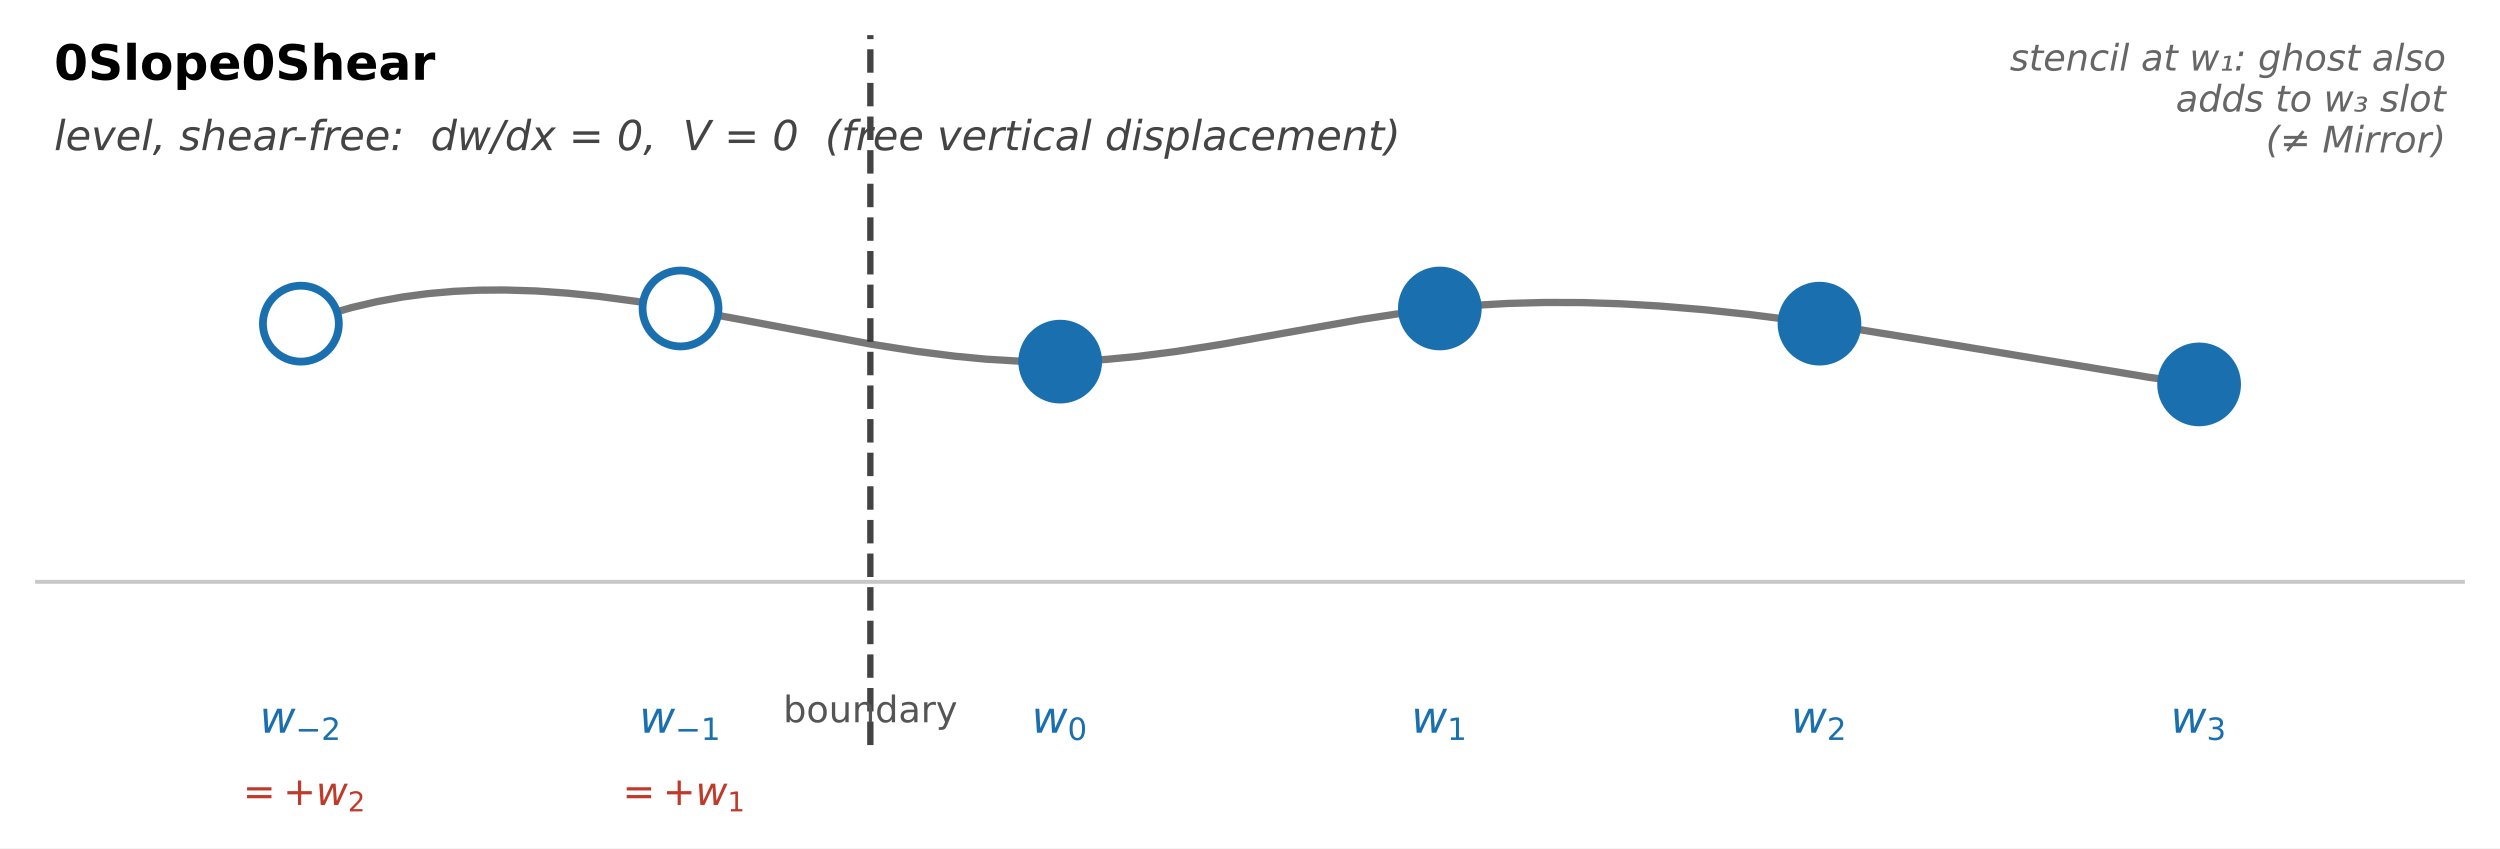
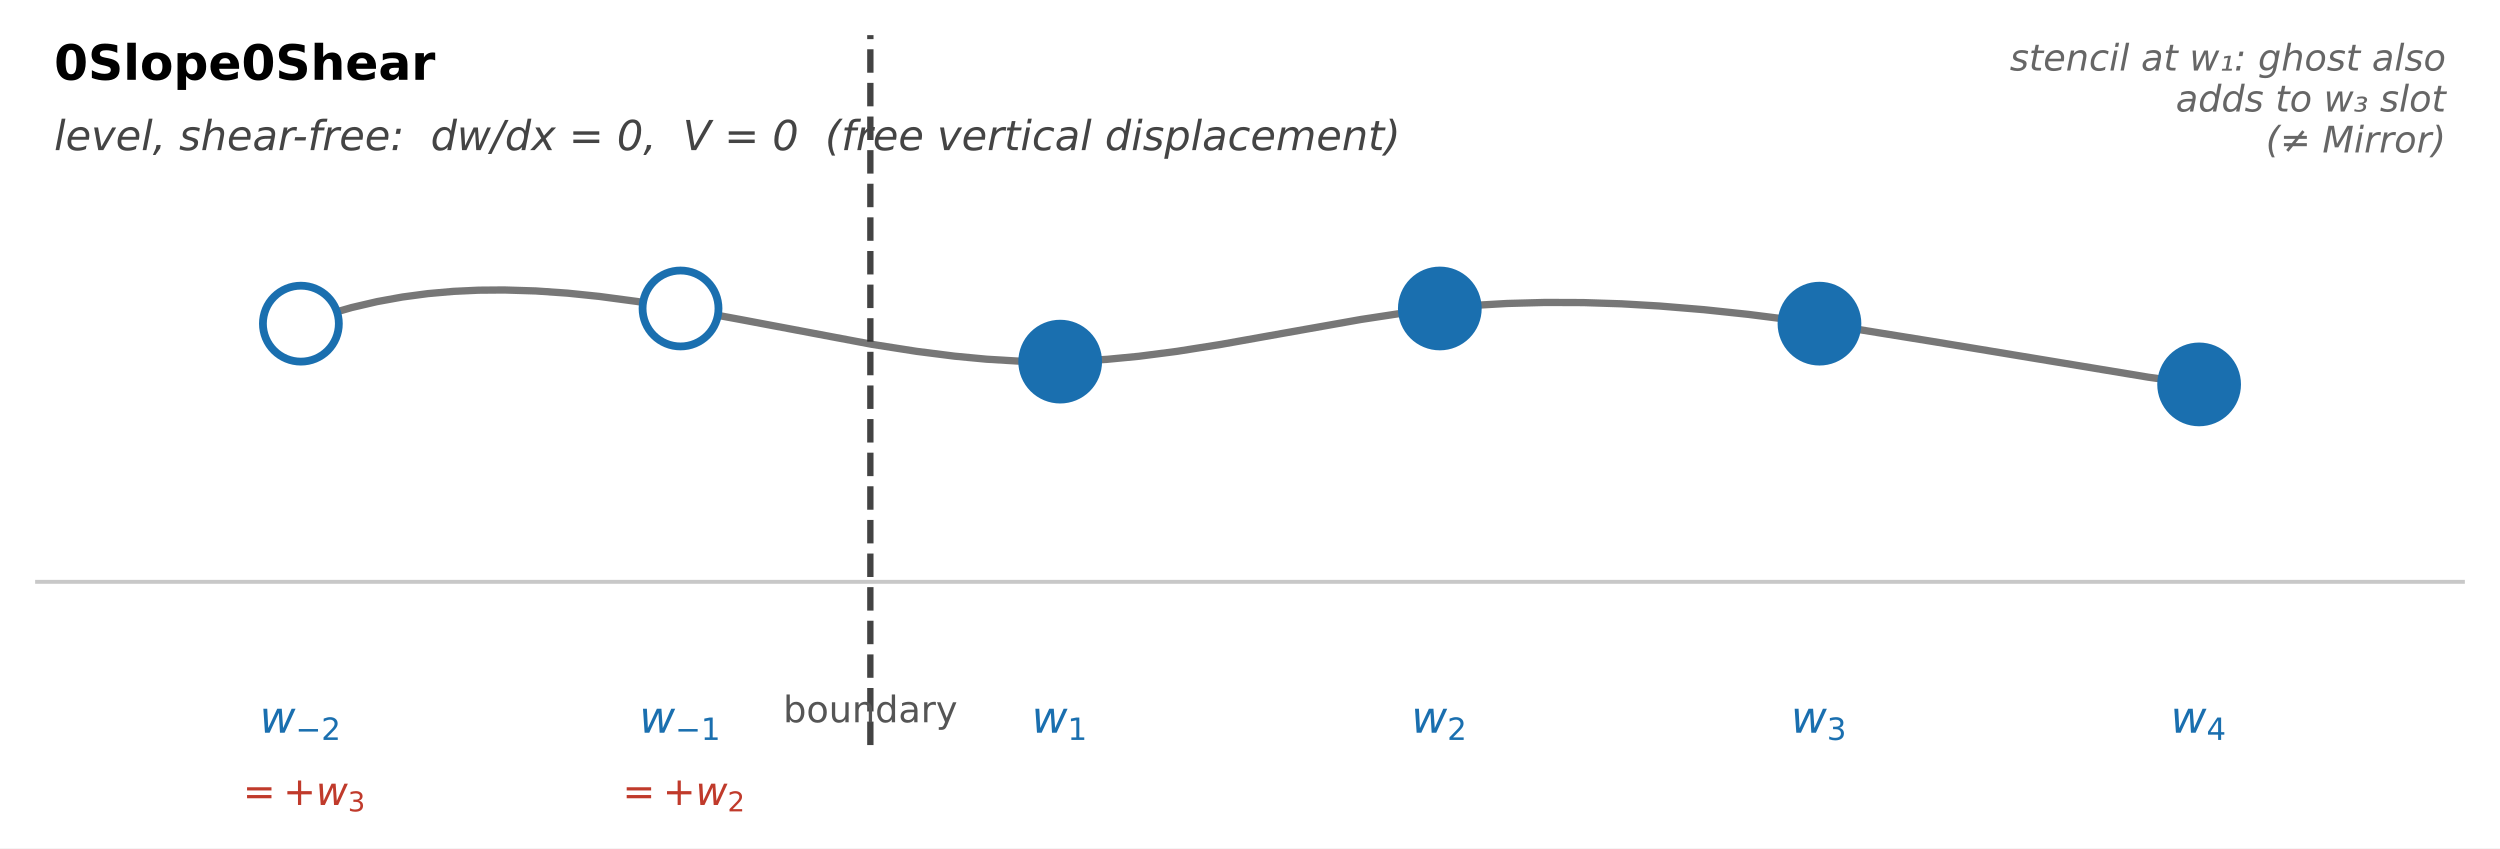
<svg xmlns="http://www.w3.org/2000/svg" xmlns:xlink="http://www.w3.org/1999/xlink" width="512.4pt" height="173.877pt" viewBox="0 0 512.4 173.877" version="1.1">
  <defs>
    <style type="text/css">*{stroke-linejoin: round; stroke-linecap: butt}</style>
  </defs>
  <g id="figure_1">
    <g id="patch_1">
      <path d="M 0 173.877  L 512.4 173.877  L 512.4 0  L 0 0  z " style="fill: #ffffff" />
    </g>
    <g id="axes_1">
      <g id="line2d_1">
-         <path d="M 7.2 119.25  L 505.2 119.25  " clip-path="url(#pfec3ff2fbb)" style="fill: none; stroke: #c8c8c8; stroke-width: 0.8; stroke-linecap: square" />
+         <path d="M 7.2 119.25  L 505.2 119.25  " clip-path="url(#p990cc2d6a3)" style="fill: none; stroke: #c8c8c8; stroke-width: 0.8; stroke-linecap: square" />
      </g>
      <g id="line2d_2">
-         <path d="M 61.669 66.338  L 66.874 64.534  L 72.078 63.034  L 77.283 61.82  L 82.488 60.874  L 87.693 60.18  L 92.898 59.72  L 98.103 59.476  L 103.308 59.433  L 109.814 59.633  L 116.32 60.084  L 122.826 60.753  L 130.633 61.796  L 139.741 63.27  L 151.452 65.431  L 178.778 70.586  L 187.886 72.015  L 195.694 73.005  L 202.2 73.621  L 208.706 74.009  L 215.212 74.138  L 220.417 74.032  L 226.923 73.648  L 233.429 73.022  L 241.236 72.012  L 250.345 70.571  L 263.357 68.245  L 278.971 65.473  L 288.08 64.086  L 295.887 63.143  L 302.393 62.575  L 308.899 62.2  L 316.706 61.988  L 324.514 62.018  L 332.321 62.268  L 340.128 62.719  L 349.237 63.471  L 358.345 64.435  L 368.755 65.755  L 380.466 67.46  L 396.08 69.982  L 440.322 77.31  L 450.731 78.787  L 450.731 78.787  " clip-path="url(#pfec3ff2fbb)" style="fill: none; stroke: #555555; stroke-opacity: 0.8; stroke-width: 1.5; stroke-linecap: square" />
+         <path d="M 61.669 66.338  L 66.874 64.534  L 72.078 63.034  L 77.283 61.82  L 82.488 60.874  L 87.693 60.18  L 92.898 59.72  L 98.103 59.476  L 103.308 59.433  L 109.814 59.633  L 116.32 60.084  L 122.826 60.753  L 130.633 61.796  L 139.741 63.27  L 151.452 65.431  L 178.778 70.586  L 187.886 72.015  L 195.694 73.005  L 202.2 73.621  L 208.706 74.009  L 215.212 74.138  L 220.417 74.032  L 226.923 73.648  L 233.429 73.022  L 241.236 72.012  L 250.345 70.571  L 263.357 68.245  L 278.971 65.473  L 288.08 64.086  L 295.887 63.143  L 302.393 62.575  L 308.899 62.2  L 316.706 61.988  L 324.514 62.018  L 332.321 62.268  L 340.128 62.719  L 349.237 63.471  L 358.345 64.435  L 368.755 65.755  L 380.466 67.46  L 396.08 69.982  L 440.322 77.31  L 450.731 78.787  L 450.731 78.787  " clip-path="url(#p990cc2d6a3)" style="fill: none; stroke: #555555; stroke-opacity: 0.8; stroke-width: 1.5; stroke-linecap: square" />
      </g>
      <g id="line2d_3">
-         <path d="M 178.387 152.709  L 178.387 7.2  " clip-path="url(#pfec3ff2fbb)" style="fill: none; stroke-dasharray: 4.81,2.08; stroke-dashoffset: 0; stroke: #222222; stroke-opacity: 0.85; stroke-width: 1.3" />
+         <path d="M 178.387 152.709  L 178.387 7.2  " clip-path="url(#p990cc2d6a3)" style="fill: none; stroke-dasharray: 4.81,2.08; stroke-dashoffset: 0; stroke: #222222; stroke-opacity: 0.85; stroke-width: 1.3" />
      </g>
      <g id="text_1">
        <g style="fill: #555555" transform="translate(160.5193 148.0371) scale(0.075 -0.075)">
          <defs>
            <path id="DejaVuSans-62" d="M 3116 1747  Q 3116 2381 2855 2742  Q 2594 3103 2138 3103  Q 1681 3103 1420 2742  Q 1159 2381 1159 1747  Q 1159 1113 1420 752  Q 1681 391 2138 391  Q 2594 391 2855 752  Q 3116 1113 3116 1747  z M 1159 2969  Q 1341 3281 1617 3432  Q 1894 3584 2278 3584  Q 2916 3584 3314 3078  Q 3713 2572 3713 1747  Q 3713 922 3314 415  Q 2916 -91 2278 -91  Q 1894 -91 1617 61  Q 1341 213 1159 525  L 1159 0  L 581 0  L 581 4863  L 1159 4863  L 1159 2969  z " transform="scale(0.015625)" />
            <path id="DejaVuSans-6f" d="M 1959 3097  Q 1497 3097 1228 2736  Q 959 2375 959 1747  Q 959 1119 1226 758  Q 1494 397 1959 397  Q 2419 397 2687 759  Q 2956 1122 2956 1747  Q 2956 2369 2687 2733  Q 2419 3097 1959 3097  z M 1959 3584  Q 2709 3584 3137 3096  Q 3566 2609 3566 1747  Q 3566 888 3137 398  Q 2709 -91 1959 -91  Q 1206 -91 779 398  Q 353 888 353 1747  Q 353 2609 779 3096  Q 1206 3584 1959 3584  z " transform="scale(0.015625)" />
            <path id="DejaVuSans-75" d="M 544 1381  L 544 3500  L 1119 3500  L 1119 1403  Q 1119 906 1312 657  Q 1506 409 1894 409  Q 2359 409 2629 706  Q 2900 1003 2900 1516  L 2900 3500  L 3475 3500  L 3475 0  L 2900 0  L 2900 538  Q 2691 219 2414 64  Q 2138 -91 1772 -91  Q 1169 -91 856 284  Q 544 659 544 1381  z M 1991 3584  L 1991 3584  z " transform="scale(0.015625)" />
            <path id="DejaVuSans-6e" d="M 3513 2113  L 3513 0  L 2938 0  L 2938 2094  Q 2938 2591 2744 2837  Q 2550 3084 2163 3084  Q 1697 3084 1428 2787  Q 1159 2491 1159 1978  L 1159 0  L 581 0  L 581 3500  L 1159 3500  L 1159 2956  Q 1366 3272 1645 3428  Q 1925 3584 2291 3584  Q 2894 3584 3203 3211  Q 3513 2838 3513 2113  z " transform="scale(0.015625)" />
            <path id="DejaVuSans-64" d="M 2906 2969  L 2906 4863  L 3481 4863  L 3481 0  L 2906 0  L 2906 525  Q 2725 213 2448 61  Q 2172 -91 1784 -91  Q 1150 -91 751 415  Q 353 922 353 1747  Q 353 2572 751 3078  Q 1150 3584 1784 3584  Q 2172 3584 2448 3432  Q 2725 3281 2906 2969  z M 947 1747  Q 947 1113 1208 752  Q 1469 391 1925 391  Q 2381 391 2643 752  Q 2906 1113 2906 1747  Q 2906 2381 2643 2742  Q 2381 3103 1925 3103  Q 1469 3103 1208 2742  Q 947 2381 947 1747  z " transform="scale(0.015625)" />
            <path id="DejaVuSans-61" d="M 2194 1759  Q 1497 1759 1228 1600  Q 959 1441 959 1056  Q 959 750 1161 570  Q 1363 391 1709 391  Q 2188 391 2477 730  Q 2766 1069 2766 1631  L 2766 1759  L 2194 1759  z M 3341 1997  L 3341 0  L 2766 0  L 2766 531  Q 2569 213 2275 61  Q 1981 -91 1556 -91  Q 1019 -91 701 211  Q 384 513 384 1019  Q 384 1609 779 1909  Q 1175 2209 1959 2209  L 2766 2209  L 2766 2266  Q 2766 2663 2505 2880  Q 2244 3097 1772 3097  Q 1472 3097 1187 3025  Q 903 2953 641 2809  L 641 3341  Q 956 3463 1253 3523  Q 1550 3584 1831 3584  Q 2591 3584 2966 3190  Q 3341 2797 3341 1997  z " transform="scale(0.015625)" />
            <path id="DejaVuSans-72" d="M 2631 2963  Q 2534 3019 2420 3045  Q 2306 3072 2169 3072  Q 1681 3072 1420 2755  Q 1159 2438 1159 1844  L 1159 0  L 581 0  L 581 3500  L 1159 3500  L 1159 2956  Q 1341 3275 1631 3429  Q 1922 3584 2338 3584  Q 2397 3584 2469 3576  Q 2541 3569 2628 3553  L 2631 2963  z " transform="scale(0.015625)" />
            <path id="DejaVuSans-79" d="M 2059 -325  Q 1816 -950 1584 -1140  Q 1353 -1331 966 -1331  L 506 -1331  L 506 -850  L 844 -850  Q 1081 -850 1212 -737  Q 1344 -625 1503 -206  L 1606 56  L 191 3500  L 800 3500  L 1894 763  L 2988 3500  L 3597 3500  L 2059 -325  z " transform="scale(0.015625)" />
          </defs>
          <use xlink:href="#DejaVuSans-62" />
          <use xlink:href="#DejaVuSans-6f" transform="translate(63.47656 0)" />
          <use xlink:href="#DejaVuSans-75" transform="translate(124.6582 0)" />
          <use xlink:href="#DejaVuSans-6e" transform="translate(188.0371 0)" />
          <use xlink:href="#DejaVuSans-64" transform="translate(251.416 0)" />
          <use xlink:href="#DejaVuSans-61" transform="translate(314.8926 0)" />
          <use xlink:href="#DejaVuSans-72" transform="translate(376.1719 0)" />
          <use xlink:href="#DejaVuSans-79" transform="translate(417.2852 0)" />
        </g>
      </g>
      <g id="text_2">
        <g style="fill: #1a6faf" transform="translate(53.20875 150.2105) scale(0.09 -0.09)">
          <defs>
            <path id="DejaVuSans-Oblique-77" d="M 544 3500  L 1113 3500  L 1259 684  L 2566 3500  L 3231 3500  L 3425 684  L 4666 3500  L 5241 3500  L 3641 0  L 2969 0  L 2797 2900  L 1459 0  L 781 0  L 544 3500  z " transform="scale(0.015625)" />
            <path id="DejaVuSans-2212" d="M 678 2272  L 4684 2272  L 4684 1741  L 678 1741  L 678 2272  z " transform="scale(0.015625)" />
            <path id="DejaVuSans-32" d="M 1228 531  L 3431 531  L 3431 0  L 469 0  L 469 531  Q 828 903 1448 1529  Q 2069 2156 2228 2338  Q 2531 2678 2651 2914  Q 2772 3150 2772 3378  Q 2772 3750 2511 3984  Q 2250 4219 1831 4219  Q 1534 4219 1204 4116  Q 875 4013 500 3803  L 500 4441  Q 881 4594 1212 4672  Q 1544 4750 1819 4750  Q 2544 4750 2975 4387  Q 3406 4025 3406 3419  Q 3406 3131 3298 2873  Q 3191 2616 2906 2266  Q 2828 2175 2409 1742  Q 1991 1309 1228 531  z " transform="scale(0.015625)" />
          </defs>
          <use xlink:href="#DejaVuSans-Oblique-77" transform="translate(0 0.3125)" />
          <use xlink:href="#DejaVuSans-2212" transform="translate(81.78711 -16.09375) scale(0.7)" />
          <use xlink:href="#DejaVuSans-32" transform="translate(140.4395 -16.09375) scale(0.7)" />
        </g>
      </g>
      <g id="text_3">
        <g style="fill: #c03a2b" transform="translate(48.22875 165.0131) scale(0.08 -0.08)">
          <defs>
            <path id="DejaVuSans-3d" d="M 678 2906  L 4684 2906  L 4684 2381  L 678 2381  L 678 2906  z M 678 1631  L 4684 1631  L 4684 1100  L 678 1100  L 678 1631  z " transform="scale(0.015625)" />
            <path id="DejaVuSans-2b" d="M 2944 4013  L 2944 2272  L 4684 2272  L 4684 1741  L 2944 1741  L 2944 0  L 2419 0  L 2419 1741  L 678 1741  L 678 2272  L 2419 2272  L 2419 4013  L 2944 4013  z " transform="scale(0.015625)" />
+             <path id="DejaVuSans-33" d="M 2597 2516  Q 3050 2419 3304 2112  Q 3559 1806 3559 1356  Q 3559 666 3084 287  Q 2609 -91 1734 -91  Q 1441 -91 1130 -33  Q 819 25 488 141  L 488 750  Q 750 597 1062 519  Q 1375 441 1716 441  Q 2309 441 2620 675  Q 2931 909 2931 1356  Q 2931 1769 2642 2001  Q 2353 2234 1838 2234  L 1294 2234  L 1294 2753  L 1863 2753  Q 2328 2753 2575 2939  Q 2822 3125 2822 3475  Q 2822 3834 2567 4026  Q 2313 4219 1838 4219  Q 1578 4219 1281 4162  Q 984 4106 628 3988  L 628 4550  Q 988 4650 1302 4700  Q 1616 4750 1894 4750  Q 2613 4750 3031 4423  Q 3450 4097 3450 3541  Q 3450 3153 3228 2886  Q 3006 2619 2597 2516  z " transform="scale(0.015625)" />
          </defs>
          <use xlink:href="#DejaVuSans-3d" transform="translate(19.48242 0.296875)" />
          <use xlink:href="#DejaVuSans-2b" transform="translate(122.7539 0.296875)" />
          <use xlink:href="#DejaVuSans-Oblique-77" transform="translate(206.543 0.296875)" />
-           <use xlink:href="#DejaVuSans-32" transform="translate(288.3301 -16.10938) scale(0.7)" />
+           <use xlink:href="#DejaVuSans-33" transform="translate(288.3301 -16.10938) scale(0.7)" />
        </g>
      </g>
      <g id="text_4">
        <g style="fill: #1a6faf" transform="translate(131.0213 150.2105) scale(0.09 -0.09)">
          <defs>
            <path id="DejaVuSans-31" d="M 794 531  L 1825 531  L 1825 4091  L 703 3866  L 703 4441  L 1819 4666  L 2450 4666  L 2450 531  L 3481 531  L 3481 0  L 794 0  L 794 531  z " transform="scale(0.015625)" />
          </defs>
          <use xlink:href="#DejaVuSans-Oblique-77" transform="translate(0 0.3125)" />
          <use xlink:href="#DejaVuSans-2212" transform="translate(81.78711 -16.09375) scale(0.7)" />
          <use xlink:href="#DejaVuSans-31" transform="translate(140.4395 -16.09375) scale(0.7)" />
        </g>
      </g>
      <g id="text_5">
        <g style="fill: #c03a2b" transform="translate(126.0413 165.0131) scale(0.08 -0.08)">
          <use xlink:href="#DejaVuSans-3d" transform="translate(19.48242 0.296875)" />
          <use xlink:href="#DejaVuSans-2b" transform="translate(122.7539 0.296875)" />
          <use xlink:href="#DejaVuSans-Oblique-77" transform="translate(206.543 0.296875)" />
-           <use xlink:href="#DejaVuSans-31" transform="translate(288.3301 -16.10938) scale(0.7)" />
+           <use xlink:href="#DejaVuSans-32" transform="translate(288.3301 -16.10938) scale(0.7)" />
        </g>
      </g>
      <g id="text_6">
        <g style="fill: #1a6faf" transform="translate(211.4437 150.2105) scale(0.09 -0.09)">
-           <defs>
-             <path id="DejaVuSans-30" d="M 2034 4250  Q 1547 4250 1301 3770  Q 1056 3291 1056 2328  Q 1056 1369 1301 889  Q 1547 409 2034 409  Q 2525 409 2770 889  Q 3016 1369 3016 2328  Q 3016 3291 2770 3770  Q 2525 4250 2034 4250  z M 2034 4750  Q 2819 4750 3233 4129  Q 3647 3509 3647 2328  Q 3647 1150 3233 529  Q 2819 -91 2034 -91  Q 1250 -91 836 529  Q 422 1150 422 2328  Q 422 3509 836 4129  Q 1250 4750 2034 4750  z " transform="scale(0.015625)" />
-           </defs>
-           <use xlink:href="#DejaVuSans-Oblique-77" transform="translate(0 0.3125)" />
-           <use xlink:href="#DejaVuSans-30" transform="translate(81.78711 -16.09375) scale(0.7)" />
+           <use xlink:href="#DejaVuSans-Oblique-77" transform="translate(0 0.3125)" />
+           <use xlink:href="#DejaVuSans-31" transform="translate(81.78711 -16.09375) scale(0.7)" />
        </g>
      </g>
      <g id="text_7">
        <g style="fill: #1a6faf" transform="translate(289.2563 150.2105) scale(0.09 -0.09)">
          <use xlink:href="#DejaVuSans-Oblique-77" transform="translate(0 0.3125)" />
-           <use xlink:href="#DejaVuSans-31" transform="translate(81.78711 -16.09375) scale(0.7)" />
+           <use xlink:href="#DejaVuSans-32" transform="translate(81.78711 -16.09375) scale(0.7)" />
        </g>
      </g>
      <g id="text_8">
        <g style="fill: #1a6faf" transform="translate(367.0688 150.2105) scale(0.09 -0.09)">
          <use xlink:href="#DejaVuSans-Oblique-77" transform="translate(0 0.3125)" />
-           <use xlink:href="#DejaVuSans-32" transform="translate(81.78711 -16.09375) scale(0.7)" />
+           <use xlink:href="#DejaVuSans-33" transform="translate(81.78711 -16.09375) scale(0.7)" />
        </g>
      </g>
      <g id="text_9">
        <g style="fill: #1a6faf" transform="translate(444.8813 150.2105) scale(0.09 -0.09)">
          <defs>
-             <path id="DejaVuSans-33" d="M 2597 2516  Q 3050 2419 3304 2112  Q 3559 1806 3559 1356  Q 3559 666 3084 287  Q 2609 -91 1734 -91  Q 1441 -91 1130 -33  Q 819 25 488 141  L 488 750  Q 750 597 1062 519  Q 1375 441 1716 441  Q 2309 441 2620 675  Q 2931 909 2931 1356  Q 2931 1769 2642 2001  Q 2353 2234 1838 2234  L 1294 2234  L 1294 2753  L 1863 2753  Q 2328 2753 2575 2939  Q 2822 3125 2822 3475  Q 2822 3834 2567 4026  Q 2313 4219 1838 4219  Q 1578 4219 1281 4162  Q 984 4106 628 3988  L 628 4550  Q 988 4650 1302 4700  Q 1616 4750 1894 4750  Q 2613 4750 3031 4423  Q 3450 4097 3450 3541  Q 3450 3153 3228 2886  Q 3006 2619 2597 2516  z " transform="scale(0.015625)" />
-           </defs>
-           <use xlink:href="#DejaVuSans-Oblique-77" transform="translate(0 0.3125)" />
-           <use xlink:href="#DejaVuSans-33" transform="translate(81.78711 -16.09375) scale(0.7)" />
+             <path id="DejaVuSans-34" d="M 2419 4116  L 825 1625  L 2419 1625  L 2419 4116  z M 2253 4666  L 3047 4666  L 3047 1625  L 3713 1625  L 3713 1100  L 3047 1100  L 3047 0  L 2419 0  L 2419 1100  L 313 1100  L 313 1709  L 2253 4666  z " transform="scale(0.015625)" />
+           </defs>
+           <use xlink:href="#DejaVuSans-Oblique-77" transform="translate(0 0.3125)" />
+           <use xlink:href="#DejaVuSans-34" transform="translate(81.78711 -16.09375) scale(0.7)" />
        </g>
      </g>
      <g id="text_10">
        <g transform="translate(11.09062 16.35469) scale(0.1 -0.1)">
          <defs>
            <path id="DejaVuSans-Bold-30" d="M 2944 2338  Q 2944 3213 2780 3570  Q 2616 3928 2228 3928  Q 1841 3928 1675 3570  Q 1509 3213 1509 2338  Q 1509 1453 1675 1090  Q 1841 728 2228 728  Q 2613 728 2778 1090  Q 2944 1453 2944 2338  z M 4147 2328  Q 4147 1169 3647 539  Q 3147 -91 2228 -91  Q 1306 -91 806 539  Q 306 1169 306 2328  Q 306 3491 806 4120  Q 1306 4750 2228 4750  Q 3147 4750 3647 4120  Q 4147 3491 4147 2328  z " transform="scale(0.015625)" />
            <path id="DejaVuSans-Bold-53" d="M 3834 4519  L 3834 3531  Q 3450 3703 3084 3790  Q 2719 3878 2394 3878  Q 1963 3878 1756 3759  Q 1550 3641 1550 3391  Q 1550 3203 1689 3098  Q 1828 2994 2194 2919  L 2706 2816  Q 3484 2659 3812 2340  Q 4141 2022 4141 1434  Q 4141 663 3683 286  Q 3225 -91 2284 -91  Q 1841 -91 1394 -6  Q 947 78 500 244  L 500 1259  Q 947 1022 1364 901  Q 1781 781 2169 781  Q 2563 781 2772 912  Q 2981 1044 2981 1288  Q 2981 1506 2839 1625  Q 2697 1744 2272 1838  L 1806 1941  Q 1106 2091 782 2419  Q 459 2747 459 3303  Q 459 4000 909 4375  Q 1359 4750 2203 4750  Q 2588 4750 2994 4692  Q 3400 4634 3834 4519  z " transform="scale(0.015625)" />
            <path id="DejaVuSans-Bold-6c" d="M 538 4863  L 1656 4863  L 1656 0  L 538 0  L 538 4863  z " transform="scale(0.015625)" />
            <path id="DejaVuSans-Bold-6f" d="M 2203 2784  Q 1831 2784 1636 2517  Q 1441 2250 1441 1747  Q 1441 1244 1636 976  Q 1831 709 2203 709  Q 2569 709 2762 976  Q 2956 1244 2956 1747  Q 2956 2250 2762 2517  Q 2569 2784 2203 2784  z M 2203 3584  Q 3106 3584 3614 3096  Q 4122 2609 4122 1747  Q 4122 884 3614 396  Q 3106 -91 2203 -91  Q 1297 -91 786 396  Q 275 884 275 1747  Q 275 2609 786 3096  Q 1297 3584 2203 3584  z " transform="scale(0.015625)" />
            <path id="DejaVuSans-Bold-70" d="M 1656 506  L 1656 -1331  L 538 -1331  L 538 3500  L 1656 3500  L 1656 2988  Q 1888 3294 2169 3439  Q 2450 3584 2816 3584  Q 3463 3584 3878 3070  Q 4294 2556 4294 1747  Q 4294 938 3878 423  Q 3463 -91 2816 -91  Q 2450 -91 2169 54  Q 1888 200 1656 506  z M 2400 2772  Q 2041 2772 1848 2508  Q 1656 2244 1656 1747  Q 1656 1250 1848 986  Q 2041 722 2400 722  Q 2759 722 2948 984  Q 3138 1247 3138 1747  Q 3138 2247 2948 2509  Q 2759 2772 2400 2772  z " transform="scale(0.015625)" />
            <path id="DejaVuSans-Bold-65" d="M 4031 1759  L 4031 1441  L 1416 1441  Q 1456 1047 1700 850  Q 1944 653 2381 653  Q 2734 653 3104 758  Q 3475 863 3866 1075  L 3866 213  Q 3469 63 3072 -14  Q 2675 -91 2278 -91  Q 1328 -91 801 392  Q 275 875 275 1747  Q 275 2603 792 3093  Q 1309 3584 2216 3584  Q 3041 3584 3536 3087  Q 4031 2591 4031 1759  z M 2881 2131  Q 2881 2450 2695 2645  Q 2509 2841 2209 2841  Q 1884 2841 1681 2658  Q 1478 2475 1428 2131  L 2881 2131  z " transform="scale(0.015625)" />
            <path id="DejaVuSans-Bold-68" d="M 4056 2131  L 4056 0  L 2931 0  L 2931 347  L 2931 1625  Q 2931 2084 2911 2256  Q 2891 2428 2841 2509  Q 2775 2619 2662 2680  Q 2550 2741 2406 2741  Q 2056 2741 1856 2470  Q 1656 2200 1656 1722  L 1656 0  L 538 0  L 538 4863  L 1656 4863  L 1656 2988  Q 1909 3294 2193 3439  Q 2478 3584 2822 3584  Q 3428 3584 3742 3212  Q 4056 2841 4056 2131  z " transform="scale(0.015625)" />
            <path id="DejaVuSans-Bold-61" d="M 2106 1575  Q 1756 1575 1579 1456  Q 1403 1338 1403 1106  Q 1403 894 1545 773  Q 1688 653 1941 653  Q 2256 653 2472 879  Q 2688 1106 2688 1447  L 2688 1575  L 2106 1575  z M 3816 1997  L 3816 0  L 2688 0  L 2688 519  Q 2463 200 2181 54  Q 1900 -91 1497 -91  Q 953 -91 614 226  Q 275 544 275 1050  Q 275 1666 698 1953  Q 1122 2241 2028 2241  L 2688 2241  L 2688 2328  Q 2688 2594 2478 2717  Q 2269 2841 1825 2841  Q 1466 2841 1156 2769  Q 847 2697 581 2553  L 581 3406  Q 941 3494 1303 3539  Q 1666 3584 2028 3584  Q 2975 3584 3395 3211  Q 3816 2838 3816 1997  z " transform="scale(0.015625)" />
            <path id="DejaVuSans-Bold-72" d="M 3138 2547  Q 2991 2616 2845 2648  Q 2700 2681 2553 2681  Q 2122 2681 1889 2404  Q 1656 2128 1656 1613  L 1656 0  L 538 0  L 538 3500  L 1656 3500  L 1656 2925  Q 1872 3269 2151 3426  Q 2431 3584 2822 3584  Q 2878 3584 2943 3579  Q 3009 3575 3134 3559  L 3138 2547  z " transform="scale(0.015625)" />
          </defs>
          <use xlink:href="#DejaVuSans-Bold-30" />
          <use xlink:href="#DejaVuSans-Bold-53" transform="translate(69.58008 0)" />
          <use xlink:href="#DejaVuSans-Bold-6c" transform="translate(141.6016 0)" />
          <use xlink:href="#DejaVuSans-Bold-6f" transform="translate(175.8789 0)" />
          <use xlink:href="#DejaVuSans-Bold-70" transform="translate(244.5801 0)" />
          <use xlink:href="#DejaVuSans-Bold-65" transform="translate(316.1621 0)" />
          <use xlink:href="#DejaVuSans-Bold-30" transform="translate(383.9844 0)" />
          <use xlink:href="#DejaVuSans-Bold-53" transform="translate(453.5645 0)" />
          <use xlink:href="#DejaVuSans-Bold-68" transform="translate(525.5859 0)" />
          <use xlink:href="#DejaVuSans-Bold-65" transform="translate(596.7773 0)" />
          <use xlink:href="#DejaVuSans-Bold-61" transform="translate(664.5996 0)" />
          <use xlink:href="#DejaVuSans-Bold-72" transform="translate(732.0801 0)" />
        </g>
      </g>
      <g id="text_11">
        <g style="fill: #444444" transform="translate(11.09062 30.77742) scale(0.085 -0.085)">
          <defs>
            <path id="DejaVuSans-Oblique-6c" d="M 1172 4863  L 1747 4863  L 800 0  L 225 0  L 1172 4863  z " transform="scale(0.015625)" />
            <path id="DejaVuSans-Oblique-65" d="M 3078 2063  Q 3088 2113 3092 2166  Q 3097 2219 3097 2272  Q 3097 2653 2873 2875  Q 2650 3097 2266 3097  Q 1838 3097 1509 2826  Q 1181 2556 1013 2059  L 3078 2063  z M 3578 1613  L 903 1613  Q 884 1494 878 1425  Q 872 1356 872 1306  Q 872 872 1139 634  Q 1406 397 1894 397  Q 2269 397 2603 481  Q 2938 566 3225 728  L 3116 159  Q 2806 34 2476 -28  Q 2147 -91 1806 -91  Q 1078 -91 686 257  Q 294 606 294 1247  Q 294 1794 489 2264  Q 684 2734 1063 3103  Q 1306 3334 1642 3459  Q 1978 3584 2356 3584  Q 2950 3584 3301 3228  Q 3653 2872 3653 2272  Q 3653 2128 3634 1964  Q 3616 1800 3578 1613  z " transform="scale(0.015625)" />
            <path id="DejaVuSans-Oblique-76" d="M 459 3500  L 1069 3500  L 1581 525  L 3256 3500  L 3866 3500  L 1875 0  L 1100 0  L 459 3500  z " transform="scale(0.015625)" />
            <path id="DejaVuSans-Oblique-2c" d="M 575 794  L 1234 794  L 1131 256  L 422 -744  L 19 -744  L 469 256  L 575 794  z " transform="scale(0.015625)" />
            <path id="DejaVuSans-Oblique-20" transform="scale(0.015625)" />
            <path id="DejaVuSans-Oblique-73" d="M 3200 3397  L 3091 2853  Q 2863 2978 2609 3040  Q 2356 3103 2088 3103  Q 1634 3103 1373 2948  Q 1113 2794 1113 2528  Q 1113 2219 1719 2053  Q 1766 2041 1788 2034  L 1972 1978  Q 2547 1819 2739 1644  Q 2931 1469 2931 1166  Q 2931 609 2489 259  Q 2047 -91 1331 -91  Q 1053 -91 747 -37  Q 441 16 72 128  L 184 722  Q 500 559 806 475  Q 1113 391 1394 391  Q 1816 391 2080 572  Q 2344 753 2344 1031  Q 2344 1331 1650 1516  L 1591 1531  L 1394 1581  Q 956 1697 753 1886  Q 550 2075 550 2369  Q 550 2928 970 3256  Q 1391 3584 2113 3584  Q 2397 3584 2667 3537  Q 2938 3491 3200 3397  z " transform="scale(0.015625)" />
            <path id="DejaVuSans-Oblique-68" d="M 3566 2113  L 3156 0  L 2578 0  L 2988 2091  Q 3016 2238 3031 2350  Q 3047 2463 3047 2528  Q 3047 2791 2881 2937  Q 2716 3084 2419 3084  Q 1956 3084 1617 2771  Q 1278 2459 1178 1941  L 800 0  L 225 0  L 1172 4863  L 1747 4863  L 1375 2950  Q 1594 3244 1934 3414  Q 2275 3584 2650 3584  Q 3113 3584 3367 3334  Q 3622 3084 3622 2631  Q 3622 2519 3608 2391  Q 3594 2263 3566 2113  z " transform="scale(0.015625)" />
            <path id="DejaVuSans-Oblique-61" d="M 3438 1997  L 3047 0  L 2472 0  L 2578 531  Q 2325 219 2001 64  Q 1678 -91 1281 -91  Q 834 -91 548 182  Q 263 456 263 884  Q 263 1497 752 1853  Q 1241 2209 2100 2209  L 2900 2209  L 2931 2363  Q 2938 2388 2941 2417  Q 2944 2447 2944 2509  Q 2944 2788 2717 2942  Q 2491 3097 2081 3097  Q 1800 3097 1504 3025  Q 1209 2953 897 2809  L 997 3341  Q 1322 3463 1633 3523  Q 1944 3584 2234 3584  Q 2853 3584 3176 3315  Q 3500 3047 3500 2534  Q 3500 2431 3484 2292  Q 3469 2153 3438 1997  z M 2816 1759  L 2241 1759  Q 1534 1759 1195 1570  Q 856 1381 856 984  Q 856 709 1029 553  Q 1203 397 1509 397  Q 1978 397 2328 733  Q 2678 1069 2791 1631  L 2816 1759  z " transform="scale(0.015625)" />
            <path id="DejaVuSans-Oblique-72" d="M 2853 2969  Q 2766 3016 2653 3041  Q 2541 3066 2413 3066  Q 1953 3066 1609 2717  Q 1266 2369 1153 1784  L 800 0  L 225 0  L 909 3500  L 1484 3500  L 1375 2956  Q 1603 3259 1920 3421  Q 2238 3584 2597 3584  Q 2691 3584 2781 3573  Q 2872 3563 2963 3538  L 2853 2969  z " transform="scale(0.015625)" />
            <path id="DejaVuSans-Oblique-2d" d="M 391 2009  L 2075 2009  L 1978 1497  L 288 1497  L 391 2009  z " transform="scale(0.015625)" />
            <path id="DejaVuSans-Oblique-66" d="M 3059 4863  L 2969 4384  L 2419 4384  Q 2106 4384 1964 4261  Q 1822 4138 1753 3809  L 1691 3500  L 2638 3500  L 2553 3053  L 1606 3053  L 1013 0  L 434 0  L 1031 3053  L 481 3053  L 563 3500  L 1113 3500  L 1159 3744  Q 1278 4363 1576 4613  Q 1875 4863 2516 4863  L 3059 4863  z " transform="scale(0.015625)" />
            <path id="DejaVuSans-Oblique-3a" d="M 978 3309  L 1638 3309  L 1484 2516  L 825 2516  L 978 3309  z M 488 794  L 1147 794  L 991 0  L 331 0  L 488 794  z " transform="scale(0.015625)" />
            <path id="DejaVuSans-Oblique-64" d="M 2675 525  Q 2444 222 2128 65  Q 1813 -91 1428 -91  Q 903 -91 598 267  Q 294 625 294 1247  Q 294 1766 478 2236  Q 663 2706 1013 3078  Q 1244 3325 1534 3454  Q 1825 3584 2144 3584  Q 2481 3584 2739 3421  Q 2997 3259 3138 2956  L 3513 4863  L 4091 4863  L 3144 0  L 2566 0  L 2675 525  z M 891 1350  Q 891 897 1095 644  Q 1300 391 1663 391  Q 1931 391 2161 520  Q 2391 650 2566 903  Q 2750 1166 2856 1509  Q 2963 1853 2963 2188  Q 2963 2622 2758 2865  Q 2553 3109 2194 3109  Q 1922 3109 1687 2981  Q 1453 2853 1288 2613  Q 1106 2353 998 2009  Q 891 1666 891 1350  z " transform="scale(0.015625)" />
            <path id="DejaVuSans-Oblique-2f" d="M 2175 4666  L 2731 4666  L 84 -594  L -469 -594  L 2175 4666  z " transform="scale(0.015625)" />
            <path id="DejaVuSans-Oblique-78" d="M 3841 3500  L 2234 1784  L 3219 0  L 2559 0  L 1819 1388  L 531 0  L -166 0  L 1556 1844  L 641 3500  L 1300 3500  L 1972 2234  L 3144 3500  L 3841 3500  z " transform="scale(0.015625)" />
            <path id="DejaVuSans-Oblique-3d" d="M 678 2906  L 4684 2906  L 4684 2381  L 678 2381  L 678 2906  z M 678 1631  L 4684 1631  L 4684 1100  L 678 1100  L 678 1631  z " transform="scale(0.015625)" />
            <path id="DejaVuSans-Oblique-30" d="M 2444 4750  Q 3078 4750 3414 4328  Q 3750 3906 3750 3116  Q 3750 2516 3592 1923  Q 3434 1331 3150 863  Q 2859 394 2467 151  Q 2075 -91 1600 -91  Q 988 -91 653 334  Q 319 759 319 1544  Q 319 2138 480 2733  Q 641 3328 928 3794  Q 1216 4263 1602 4506  Q 1988 4750 2444 4750  z M 2406 4250  Q 2169 4250 1955 4123  Q 1741 3997 1569 3750  Q 1281 3338 1111 2720  Q 941 2103 941 1453  Q 941 938 1123 673  Q 1306 409 1663 409  Q 1913 409 2125 536  Q 2338 663 2509 909  Q 2794 1319 2961 1936  Q 3128 2553 3128 3206  Q 3128 3722 2945 3986  Q 2763 4250 2406 4250  z " transform="scale(0.015625)" />
            <path id="DejaVuSans-Oblique-56" d="M 1319 0  L 500 4666  L 1119 4666  L 1797 653  L 4063 4666  L 4750 4666  L 2053 0  L 1319 0  z " transform="scale(0.015625)" />
            <path id="DejaVuSans-Oblique-28" d="M 2731 4856  Q 1903 3822 1495 2892  Q 1088 1963 1088 1100  Q 1088 606 1206 120  Q 1325 -366 1563 -844  L 1063 -844  Q 775 -306 634 201  Q 494 709 494 1197  Q 494 2125 923 3036  Q 1353 3947 2222 4856  L 2731 4856  z " transform="scale(0.015625)" />
            <path id="DejaVuSans-Oblique-74" d="M 2706 3500  L 2619 3053  L 1472 3053  L 1100 1153  Q 1081 1047 1072 975  Q 1063 903 1063 863  Q 1063 663 1183 572  Q 1303 481 1569 481  L 2150 481  L 2053 0  L 1503 0  Q 991 0 739 200  Q 488 400 488 806  Q 488 878 497 964  Q 506 1050 525 1153  L 897 3053  L 409 3053  L 500 3500  L 978 3500  L 1172 4494  L 1747 4494  L 1556 3500  L 2706 3500  z " transform="scale(0.015625)" />
            <path id="DejaVuSans-Oblique-69" d="M 1172 4863  L 1747 4863  L 1606 4134  L 1031 4134  L 1172 4863  z M 909 3500  L 1484 3500  L 800 0  L 225 0  L 909 3500  z " transform="scale(0.015625)" />
            <path id="DejaVuSans-Oblique-63" d="M 3431 3366  L 3316 2797  Q 3109 2947 2876 3022  Q 2644 3097 2394 3097  Q 2119 3097 1870 3000  Q 1622 2903 1453 2725  Q 1184 2453 1037 2087  Q 891 1722 891 1331  Q 891 859 1127 628  Q 1363 397 1844 397  Q 2081 397 2348 469  Q 2616 541 2906 684  L 2797 116  Q 2547 13 2283 -39  Q 2019 -91 1741 -91  Q 1044 -91 669 257  Q 294 606 294 1253  Q 294 1797 489 2255  Q 684 2713 1069 3078  Q 1331 3328 1684 3456  Q 2038 3584 2456 3584  Q 2700 3584 2940 3529  Q 3181 3475 3431 3366  z " transform="scale(0.015625)" />
            <path id="DejaVuSans-Oblique-70" d="M 3175 2156  Q 3175 2616 2975 2859  Q 2775 3103 2400 3103  Q 2144 3103 1911 2972  Q 1678 2841 1497 2591  Q 1319 2344 1212 1994  Q 1106 1644 1106 1300  Q 1106 863 1306 627  Q 1506 391 1875 391  Q 2147 391 2380 519  Q 2613 647 2778 891  Q 2956 1147 3065 1494  Q 3175 1841 3175 2156  z M 1394 2969  Q 1625 3272 1939 3428  Q 2253 3584 2638 3584  Q 3175 3584 3472 3232  Q 3769 2881 3769 2247  Q 3769 1728 3584 1258  Q 3400 788 3053 416  Q 2822 169 2531 39  Q 2241 -91 1919 -91  Q 1547 -91 1294 64  Q 1041 219 916 525  L 556 -1331  L -19 -1331  L 922 3500  L 1497 3500  L 1394 2969  z " transform="scale(0.015625)" />
            <path id="DejaVuSans-Oblique-6d" d="M 5747 2113  L 5338 0  L 4763 0  L 5166 2094  Q 5191 2228 5203 2325  Q 5216 2422 5216 2491  Q 5216 2772 5059 2928  Q 4903 3084 4622 3084  Q 4203 3084 3875 2770  Q 3547 2456 3450 1953  L 3066 0  L 2491 0  L 2900 2094  Q 2925 2209 2937 2307  Q 2950 2406 2950 2484  Q 2950 2769 2794 2926  Q 2638 3084 2363 3084  Q 1938 3084 1609 2770  Q 1281 2456 1184 1953  L 800 0  L 225 0  L 909 3500  L 1484 3500  L 1375 2956  Q 1609 3263 1923 3423  Q 2238 3584 2597 3584  Q 2978 3584 3223 3384  Q 3469 3184 3519 2828  Q 3781 3197 4126 3390  Q 4472 3584 4856 3584  Q 5306 3584 5551 3325  Q 5797 3066 5797 2591  Q 5797 2488 5784 2364  Q 5772 2241 5747 2113  z " transform="scale(0.015625)" />
            <path id="DejaVuSans-Oblique-6e" d="M 3566 2113  L 3156 0  L 2578 0  L 2988 2091  Q 3016 2238 3031 2350  Q 3047 2463 3047 2528  Q 3047 2791 2881 2937  Q 2716 3084 2419 3084  Q 1956 3084 1622 2776  Q 1288 2469 1184 1941  L 800 0  L 225 0  L 903 3500  L 1478 3500  L 1363 2950  Q 1603 3253 1940 3418  Q 2278 3584 2650 3584  Q 3113 3584 3367 3334  Q 3622 3084 3622 2631  Q 3622 2519 3608 2391  Q 3594 2263 3566 2113  z " transform="scale(0.015625)" />
            <path id="DejaVuSans-Oblique-29" d="M -397 -844  Q 434 191 840 1120  Q 1247 2050 1247 2913  Q 1247 3406 1130 3892  Q 1013 4378 775 4856  L 1275 4856  Q 1563 4316 1703 3812  Q 1844 3309 1844 2822  Q 1844 1891 1411 973  Q 978 56 116 -844  L -397 -844  z " transform="scale(0.015625)" />
          </defs>
          <use xlink:href="#DejaVuSans-Oblique-6c" />
          <use xlink:href="#DejaVuSans-Oblique-65" transform="translate(27.7832 0)" />
          <use xlink:href="#DejaVuSans-Oblique-76" transform="translate(89.30664 0)" />
          <use xlink:href="#DejaVuSans-Oblique-65" transform="translate(148.4863 0)" />
          <use xlink:href="#DejaVuSans-Oblique-6c" transform="translate(210.0098 0)" />
          <use xlink:href="#DejaVuSans-Oblique-2c" transform="translate(237.793 0)" />
          <use xlink:href="#DejaVuSans-Oblique-20" transform="translate(269.5801 0)" />
          <use xlink:href="#DejaVuSans-Oblique-73" transform="translate(301.3672 0)" />
          <use xlink:href="#DejaVuSans-Oblique-68" transform="translate(353.4668 0)" />
          <use xlink:href="#DejaVuSans-Oblique-65" transform="translate(416.8457 0)" />
          <use xlink:href="#DejaVuSans-Oblique-61" transform="translate(478.3691 0)" />
          <use xlink:href="#DejaVuSans-Oblique-72" transform="translate(539.6484 0)" />
          <use xlink:href="#DejaVuSans-Oblique-2d" transform="translate(575.2617 0)" />
          <use xlink:href="#DejaVuSans-Oblique-66" transform="translate(611.3457 0)" />
          <use xlink:href="#DejaVuSans-Oblique-72" transform="translate(646.5508 0)" />
          <use xlink:href="#DejaVuSans-Oblique-65" transform="translate(687.6641 0)" />
          <use xlink:href="#DejaVuSans-Oblique-65" transform="translate(749.1875 0)" />
          <use xlink:href="#DejaVuSans-Oblique-3a" transform="translate(810.7109 0)" />
          <use xlink:href="#DejaVuSans-Oblique-20" transform="translate(844.4023 0)" />
          <use xlink:href="#DejaVuSans-Oblique-20" transform="translate(876.1895 0)" />
          <use xlink:href="#DejaVuSans-Oblique-64" transform="translate(907.9766 0)" />
          <use xlink:href="#DejaVuSans-Oblique-77" transform="translate(971.4531 0)" />
          <use xlink:href="#DejaVuSans-Oblique-2f" transform="translate(1053.24 0)" />
          <use xlink:href="#DejaVuSans-Oblique-64" transform="translate(1086.932 0)" />
          <use xlink:href="#DejaVuSans-Oblique-78" transform="translate(1150.408 0)" />
          <use xlink:href="#DejaVuSans-Oblique-20" transform="translate(1209.588 0)" />
          <use xlink:href="#DejaVuSans-Oblique-3d" transform="translate(1241.375 0)" />
          <use xlink:href="#DejaVuSans-Oblique-20" transform="translate(1325.164 0)" />
          <use xlink:href="#DejaVuSans-Oblique-30" transform="translate(1356.951 0)" />
          <use xlink:href="#DejaVuSans-Oblique-2c" transform="translate(1420.574 0)" />
          <use xlink:href="#DejaVuSans-Oblique-20" transform="translate(1452.361 0)" />
          <use xlink:href="#DejaVuSans-Oblique-20" transform="translate(1484.148 0)" />
          <use xlink:href="#DejaVuSans-Oblique-56" transform="translate(1515.936 0)" />
          <use xlink:href="#DejaVuSans-Oblique-20" transform="translate(1584.344 0)" />
          <use xlink:href="#DejaVuSans-Oblique-3d" transform="translate(1616.131 0)" />
          <use xlink:href="#DejaVuSans-Oblique-20" transform="translate(1699.92 0)" />
          <use xlink:href="#DejaVuSans-Oblique-30" transform="translate(1731.707 0)" />
          <use xlink:href="#DejaVuSans-Oblique-20" transform="translate(1795.33 0)" />
          <use xlink:href="#DejaVuSans-Oblique-20" transform="translate(1827.117 0)" />
          <use xlink:href="#DejaVuSans-Oblique-28" transform="translate(1858.904 0)" />
          <use xlink:href="#DejaVuSans-Oblique-66" transform="translate(1897.918 0)" />
          <use xlink:href="#DejaVuSans-Oblique-72" transform="translate(1933.123 0)" />
          <use xlink:href="#DejaVuSans-Oblique-65" transform="translate(1974.236 0)" />
          <use xlink:href="#DejaVuSans-Oblique-65" transform="translate(2035.76 0)" />
          <use xlink:href="#DejaVuSans-Oblique-20" transform="translate(2097.283 0)" />
          <use xlink:href="#DejaVuSans-Oblique-76" transform="translate(2129.07 0)" />
          <use xlink:href="#DejaVuSans-Oblique-65" transform="translate(2188.25 0)" />
          <use xlink:href="#DejaVuSans-Oblique-72" transform="translate(2249.773 0)" />
          <use xlink:href="#DejaVuSans-Oblique-74" transform="translate(2290.887 0)" />
          <use xlink:href="#DejaVuSans-Oblique-69" transform="translate(2330.096 0)" />
          <use xlink:href="#DejaVuSans-Oblique-63" transform="translate(2357.879 0)" />
          <use xlink:href="#DejaVuSans-Oblique-61" transform="translate(2412.859 0)" />
          <use xlink:href="#DejaVuSans-Oblique-6c" transform="translate(2474.139 0)" />
          <use xlink:href="#DejaVuSans-Oblique-20" transform="translate(2501.922 0)" />
          <use xlink:href="#DejaVuSans-Oblique-64" transform="translate(2533.709 0)" />
          <use xlink:href="#DejaVuSans-Oblique-69" transform="translate(2597.186 0)" />
          <use xlink:href="#DejaVuSans-Oblique-73" transform="translate(2624.969 0)" />
          <use xlink:href="#DejaVuSans-Oblique-70" transform="translate(2677.068 0)" />
          <use xlink:href="#DejaVuSans-Oblique-6c" transform="translate(2740.545 0)" />
          <use xlink:href="#DejaVuSans-Oblique-61" transform="translate(2768.328 0)" />
          <use xlink:href="#DejaVuSans-Oblique-63" transform="translate(2829.607 0)" />
          <use xlink:href="#DejaVuSans-Oblique-65" transform="translate(2884.588 0)" />
          <use xlink:href="#DejaVuSans-Oblique-6d" transform="translate(2946.111 0)" />
          <use xlink:href="#DejaVuSans-Oblique-65" transform="translate(3043.523 0)" />
          <use xlink:href="#DejaVuSans-Oblique-6e" transform="translate(3105.047 0)" />
          <use xlink:href="#DejaVuSans-Oblique-74" transform="translate(3168.426 0)" />
          <use xlink:href="#DejaVuSans-Oblique-29" transform="translate(3207.635 0)" />
        </g>
      </g>
      <g id="text_12">
        <g style="fill: #666666" transform="translate(411.9387 14.45508) scale(0.075 -0.075)">
          <defs>
            <path id="DejaVuSans-Oblique-2081" d="M 488 319  L 1125 319  L 1497 2229  L 781 2101  L 850 2463  L 1569 2585  L 2022 2585  L 1581 319  L 2222 319  L 2150 -24  L 422 -24  L 488 319  z " transform="scale(0.015625)" />
            <path id="DejaVuSans-Oblique-67" d="M 3816 3500  L 3219 434  Q 3047 -456 2561 -893  Q 2075 -1331 1253 -1331  Q 950 -1331 690 -1286  Q 431 -1241 206 -1147  L 313 -588  Q 525 -725 762 -790  Q 1000 -856 1269 -856  Q 1816 -856 2167 -557  Q 2519 -259 2631 300  L 2681 563  Q 2441 288 2122 144  Q 1803 0 1434 0  Q 903 0 598 351  Q 294 703 294 1319  Q 294 1803 478 2267  Q 663 2731 997 3091  Q 1219 3328 1514 3456  Q 1809 3584 2131 3584  Q 2484 3584 2746 3420  Q 3009 3256 3138 2956  L 3238 3500  L 3816 3500  z M 2950 2216  Q 2950 2641 2750 2872  Q 2550 3103 2181 3103  Q 1953 3103 1747 3012  Q 1541 2922 1394 2759  Q 1156 2491 1023 2127  Q 891 1763 891 1375  Q 891 944 1092 712  Q 1294 481 1672 481  Q 2219 481 2584 976  Q 2950 1472 2950 2216  z " transform="scale(0.015625)" />
            <path id="DejaVuSans-Oblique-6f" d="M 1625 -91  Q 1009 -91 651 289  Q 294 669 294 1325  Q 294 1706 417 2101  Q 541 2497 738 2766  Q 1047 3184 1428 3384  Q 1809 3584 2291 3584  Q 2888 3584 3255 3212  Q 3622 2841 3622 2241  Q 3622 1825 3500 1412  Q 3378 1000 3181 728  Q 2875 309 2494 109  Q 2113 -91 1625 -91  z M 891 1344  Q 891 869 1089 633  Q 1288 397 1691 397  Q 2269 397 2648 901  Q 3028 1406 3028 2181  Q 3028 2634 2825 2865  Q 2622 3097 2228 3097  Q 1903 3097 1650 2945  Q 1397 2794 1197 2484  Q 1050 2253 970 1956  Q 891 1659 891 1344  z " transform="scale(0.015625)" />
          </defs>
          <use xlink:href="#DejaVuSans-Oblique-73" />
          <use xlink:href="#DejaVuSans-Oblique-74" transform="translate(52.09961 0)" />
          <use xlink:href="#DejaVuSans-Oblique-65" transform="translate(91.30859 0)" />
          <use xlink:href="#DejaVuSans-Oblique-6e" transform="translate(152.832 0)" />
          <use xlink:href="#DejaVuSans-Oblique-63" transform="translate(216.2109 0)" />
          <use xlink:href="#DejaVuSans-Oblique-69" transform="translate(271.1914 0)" />
          <use xlink:href="#DejaVuSans-Oblique-6c" transform="translate(298.9746 0)" />
          <use xlink:href="#DejaVuSans-Oblique-20" transform="translate(326.7578 0)" />
          <use xlink:href="#DejaVuSans-Oblique-61" transform="translate(358.5449 0)" />
          <use xlink:href="#DejaVuSans-Oblique-74" transform="translate(419.8242 0)" />
          <use xlink:href="#DejaVuSans-Oblique-20" transform="translate(459.0332 0)" />
          <use xlink:href="#DejaVuSans-Oblique-77" transform="translate(490.8203 0)" />
          <use xlink:href="#DejaVuSans-Oblique-2081" transform="translate(572.6074 0)" />
          <use xlink:href="#DejaVuSans-Oblique-3a" transform="translate(612.6953 0)" />
          <use xlink:href="#DejaVuSans-Oblique-20" transform="translate(646.3867 0)" />
          <use xlink:href="#DejaVuSans-Oblique-67" transform="translate(678.1738 0)" />
          <use xlink:href="#DejaVuSans-Oblique-68" transform="translate(741.6504 0)" />
          <use xlink:href="#DejaVuSans-Oblique-6f" transform="translate(805.0293 0)" />
          <use xlink:href="#DejaVuSans-Oblique-73" transform="translate(866.2109 0)" />
          <use xlink:href="#DejaVuSans-Oblique-74" transform="translate(918.3105 0)" />
          <use xlink:href="#DejaVuSans-Oblique-20" transform="translate(957.5195 0)" />
          <use xlink:href="#DejaVuSans-Oblique-61" transform="translate(989.3066 0)" />
          <use xlink:href="#DejaVuSans-Oblique-6c" transform="translate(1050.586 0)" />
          <use xlink:href="#DejaVuSans-Oblique-73" transform="translate(1078.369 0)" />
          <use xlink:href="#DejaVuSans-Oblique-6f" transform="translate(1130.469 0)" />
        </g>
        <g style="fill: #666666" transform="translate(445.943 22.85344) scale(0.075 -0.075)">
          <defs>
            <path id="DejaVuSans-Oblique-2083" d="M 672 2529  Q 931 2585 1128 2611  Q 1325 2638 1497 2638  Q 1888 2638 2122 2474  Q 2356 2310 2356 2041  Q 2356 1801 2178 1622  Q 2000 1444 1697 1388  Q 1931 1338 2056 1191  Q 2181 1044 2181 819  Q 2181 422 1832 175  Q 1484 -71 909 -71  Q 709 -71 506 -38  Q 303 -6 103 57  L 178 435  Q 344 351 519 310  Q 694 269 891 269  Q 1275 269 1492 413  Q 1709 557 1709 813  Q 1709 1007 1557 1105  Q 1406 1204 1100 1204  L 831 1204  L 903 1541  L 1191 1541  Q 1509 1541 1689 1653  Q 1869 1766 1869 1966  Q 1869 2132 1741 2214  Q 1613 2297 1356 2297  Q 1181 2297 987 2264  Q 794 2232 603 2169  L 672 2529  z " transform="scale(0.015625)" />
          </defs>
          <use xlink:href="#DejaVuSans-Oblique-61" />
          <use xlink:href="#DejaVuSans-Oblique-64" transform="translate(61.2793 0)" />
          <use xlink:href="#DejaVuSans-Oblique-64" transform="translate(124.7559 0)" />
          <use xlink:href="#DejaVuSans-Oblique-73" transform="translate(188.2324 0)" />
          <use xlink:href="#DejaVuSans-Oblique-20" transform="translate(240.332 0)" />
          <use xlink:href="#DejaVuSans-Oblique-74" transform="translate(272.1191 0)" />
          <use xlink:href="#DejaVuSans-Oblique-6f" transform="translate(311.3281 0)" />
          <use xlink:href="#DejaVuSans-Oblique-20" transform="translate(372.5098 0)" />
          <use xlink:href="#DejaVuSans-Oblique-77" transform="translate(404.2969 0)" />
          <use xlink:href="#DejaVuSans-Oblique-2083" transform="translate(486.084 0)" />
          <use xlink:href="#DejaVuSans-Oblique-20" transform="translate(526.1719 0)" />
          <use xlink:href="#DejaVuSans-Oblique-73" transform="translate(557.959 0)" />
          <use xlink:href="#DejaVuSans-Oblique-6c" transform="translate(610.0586 0)" />
          <use xlink:href="#DejaVuSans-Oblique-6f" transform="translate(637.8418 0)" />
          <use xlink:href="#DejaVuSans-Oblique-74" transform="translate(699.0234 0)" />
        </g>
        <g style="fill: #666666" transform="translate(464.3953 31.2518) scale(0.075 -0.075)">
          <defs>
            <path id="DejaVuSans-Oblique-2260" d="M 678 2906  L 3091 2906  L 3891 3891  L 4281 3572  L 3738 2906  L 4684 2906  L 4684 2381  L 3309 2381  L 2700 1631  L 4684 1631  L 4684 1100  L 2266 1100  L 1459 122  L 1069 441  L 1613 1100  L 678 1100  L 678 1631  L 2047 1631  L 2656 2381  L 678 2381  L 678 2906  z " transform="scale(0.015625)" />
            <path id="DejaVuSans-Oblique-4d" d="M 1081 4666  L 2028 4666  L 2572 1522  L 4378 4666  L 5350 4666  L 4441 0  L 3828 0  L 4622 4091  L 2791 897  L 2175 897  L 1581 4103  L 788 0  L 172 0  L 1081 4666  z " transform="scale(0.015625)" />
          </defs>
          <use xlink:href="#DejaVuSans-Oblique-28" />
          <use xlink:href="#DejaVuSans-Oblique-2260" transform="translate(39.01367 0)" />
          <use xlink:href="#DejaVuSans-Oblique-20" transform="translate(122.8027 0)" />
          <use xlink:href="#DejaVuSans-Oblique-4d" transform="translate(154.5898 0)" />
          <use xlink:href="#DejaVuSans-Oblique-69" transform="translate(240.8691 0)" />
          <use xlink:href="#DejaVuSans-Oblique-72" transform="translate(268.6523 0)" />
          <use xlink:href="#DejaVuSans-Oblique-72" transform="translate(309.7656 0)" />
          <use xlink:href="#DejaVuSans-Oblique-6f" transform="translate(350.8789 0)" />
          <use xlink:href="#DejaVuSans-Oblique-72" transform="translate(412.0605 0)" />
          <use xlink:href="#DejaVuSans-Oblique-29" transform="translate(453.1738 0)" />
        </g>
      </g>
      <g id="patch_2">
        <path d="M 61.669 74.119  C 63.732 74.119 65.712 73.299 67.171 71.84  C 68.63 70.38 69.45 68.401 69.45 66.338  C 69.45 64.274 68.63 62.295 67.171 60.835  C 65.712 59.376 63.732 58.556 61.669 58.556  C 59.605 58.556 57.626 59.376 56.167 60.835  C 54.707 62.295 53.888 64.274 53.888 66.338  C 53.888 68.401 54.707 70.38 56.167 71.84  C 57.626 73.299 59.605 74.119 61.669 74.119  z " style="fill: #ffffff; stroke: #1a6faf; stroke-width: 1.6; stroke-linejoin: miter" />
      </g>
      <g id="patch_3">
        <path d="M 139.481 71.006  C 141.545 71.006 143.524 70.186 144.983 68.727  C 146.443 67.268 147.262 65.289 147.262 63.225  C 147.262 61.161 146.443 59.182 144.983 57.723  C 143.524 56.264 141.545 55.444 139.481 55.444  C 137.418 55.444 135.438 56.264 133.979 57.723  C 132.52 59.182 131.7 61.161 131.7 63.225  C 131.7 65.289 132.52 67.268 133.979 68.727  C 135.438 70.186 137.418 71.006 139.481 71.006  z " style="fill: #ffffff; stroke: #1a6faf; stroke-width: 1.6; stroke-linejoin: miter" />
      </g>
      <g id="patch_4">
        <path d="M 217.294 81.9  C 219.357 81.9 221.337 81.08 222.796 79.621  C 224.255 78.162 225.075 76.182 225.075 74.119  C 225.075 72.055 224.255 70.076 222.796 68.617  C 221.337 67.157 219.357 66.338 217.294 66.338  C 215.23 66.338 213.251 67.157 211.792 68.617  C 210.332 70.076 209.512 72.055 209.512 74.119  C 209.512 76.182 210.332 78.162 211.792 79.621  C 213.251 81.08 215.23 81.9 217.294 81.9  z " style="fill: #1a6faf; stroke: #1a6faf; stroke-width: 1.6; stroke-linejoin: miter" />
      </g>
      <g id="patch_5">
        <path d="M 295.106 71.006  C 297.17 71.006 299.149 70.186 300.608 68.727  C 302.068 67.268 302.887 65.289 302.887 63.225  C 302.887 61.161 302.068 59.182 300.608 57.723  C 299.149 56.264 297.17 55.444 295.106 55.444  C 293.043 55.444 291.063 56.264 289.604 57.723  C 288.145 59.182 287.325 61.161 287.325 63.225  C 287.325 65.289 288.145 67.268 289.604 68.727  C 291.063 70.186 293.043 71.006 295.106 71.006  z " style="fill: #1a6faf; stroke: #1a6faf; stroke-width: 1.6; stroke-linejoin: miter" />
      </g>
      <g id="patch_6">
        <path d="M 372.919 74.119  C 374.982 74.119 376.962 73.299 378.421 71.84  C 379.88 70.38 380.7 68.401 380.7 66.338  C 380.7 64.274 379.88 62.295 378.421 60.835  C 376.962 59.376 374.982 58.556 372.919 58.556  C 370.855 58.556 368.876 59.376 367.417 60.835  C 365.957 62.295 365.137 64.274 365.137 66.338  C 365.137 68.401 365.957 70.38 367.417 71.84  C 368.876 73.299 370.855 74.119 372.919 74.119  z " style="fill: #1a6faf; stroke: #1a6faf; stroke-width: 1.6; stroke-linejoin: miter" />
      </g>
      <g id="patch_7">
        <path d="M 450.731 86.569  C 452.795 86.569 454.774 85.749 456.233 84.29  C 457.693 82.83 458.512 80.851 458.512 78.787  C 458.512 76.724 457.693 74.745 456.233 73.285  C 454.774 71.826 452.795 71.006 450.731 71.006  C 448.668 71.006 446.688 71.826 445.229 73.285  C 443.77 74.745 442.95 76.724 442.95 78.787  C 442.95 80.851 443.77 82.83 445.229 84.29  C 446.688 85.749 448.668 86.569 450.731 86.569  z " style="fill: #1a6faf; stroke: #1a6faf; stroke-width: 1.6; stroke-linejoin: miter" />
      </g>
    </g>
  </g>
  <defs>
-     <clipPath id="pfec3ff2fbb">
+     <clipPath id="p990cc2d6a3">
      <rect x="7.2" y="7.2" width="498" height="145.509" />
    </clipPath>
  </defs>
</svg>
